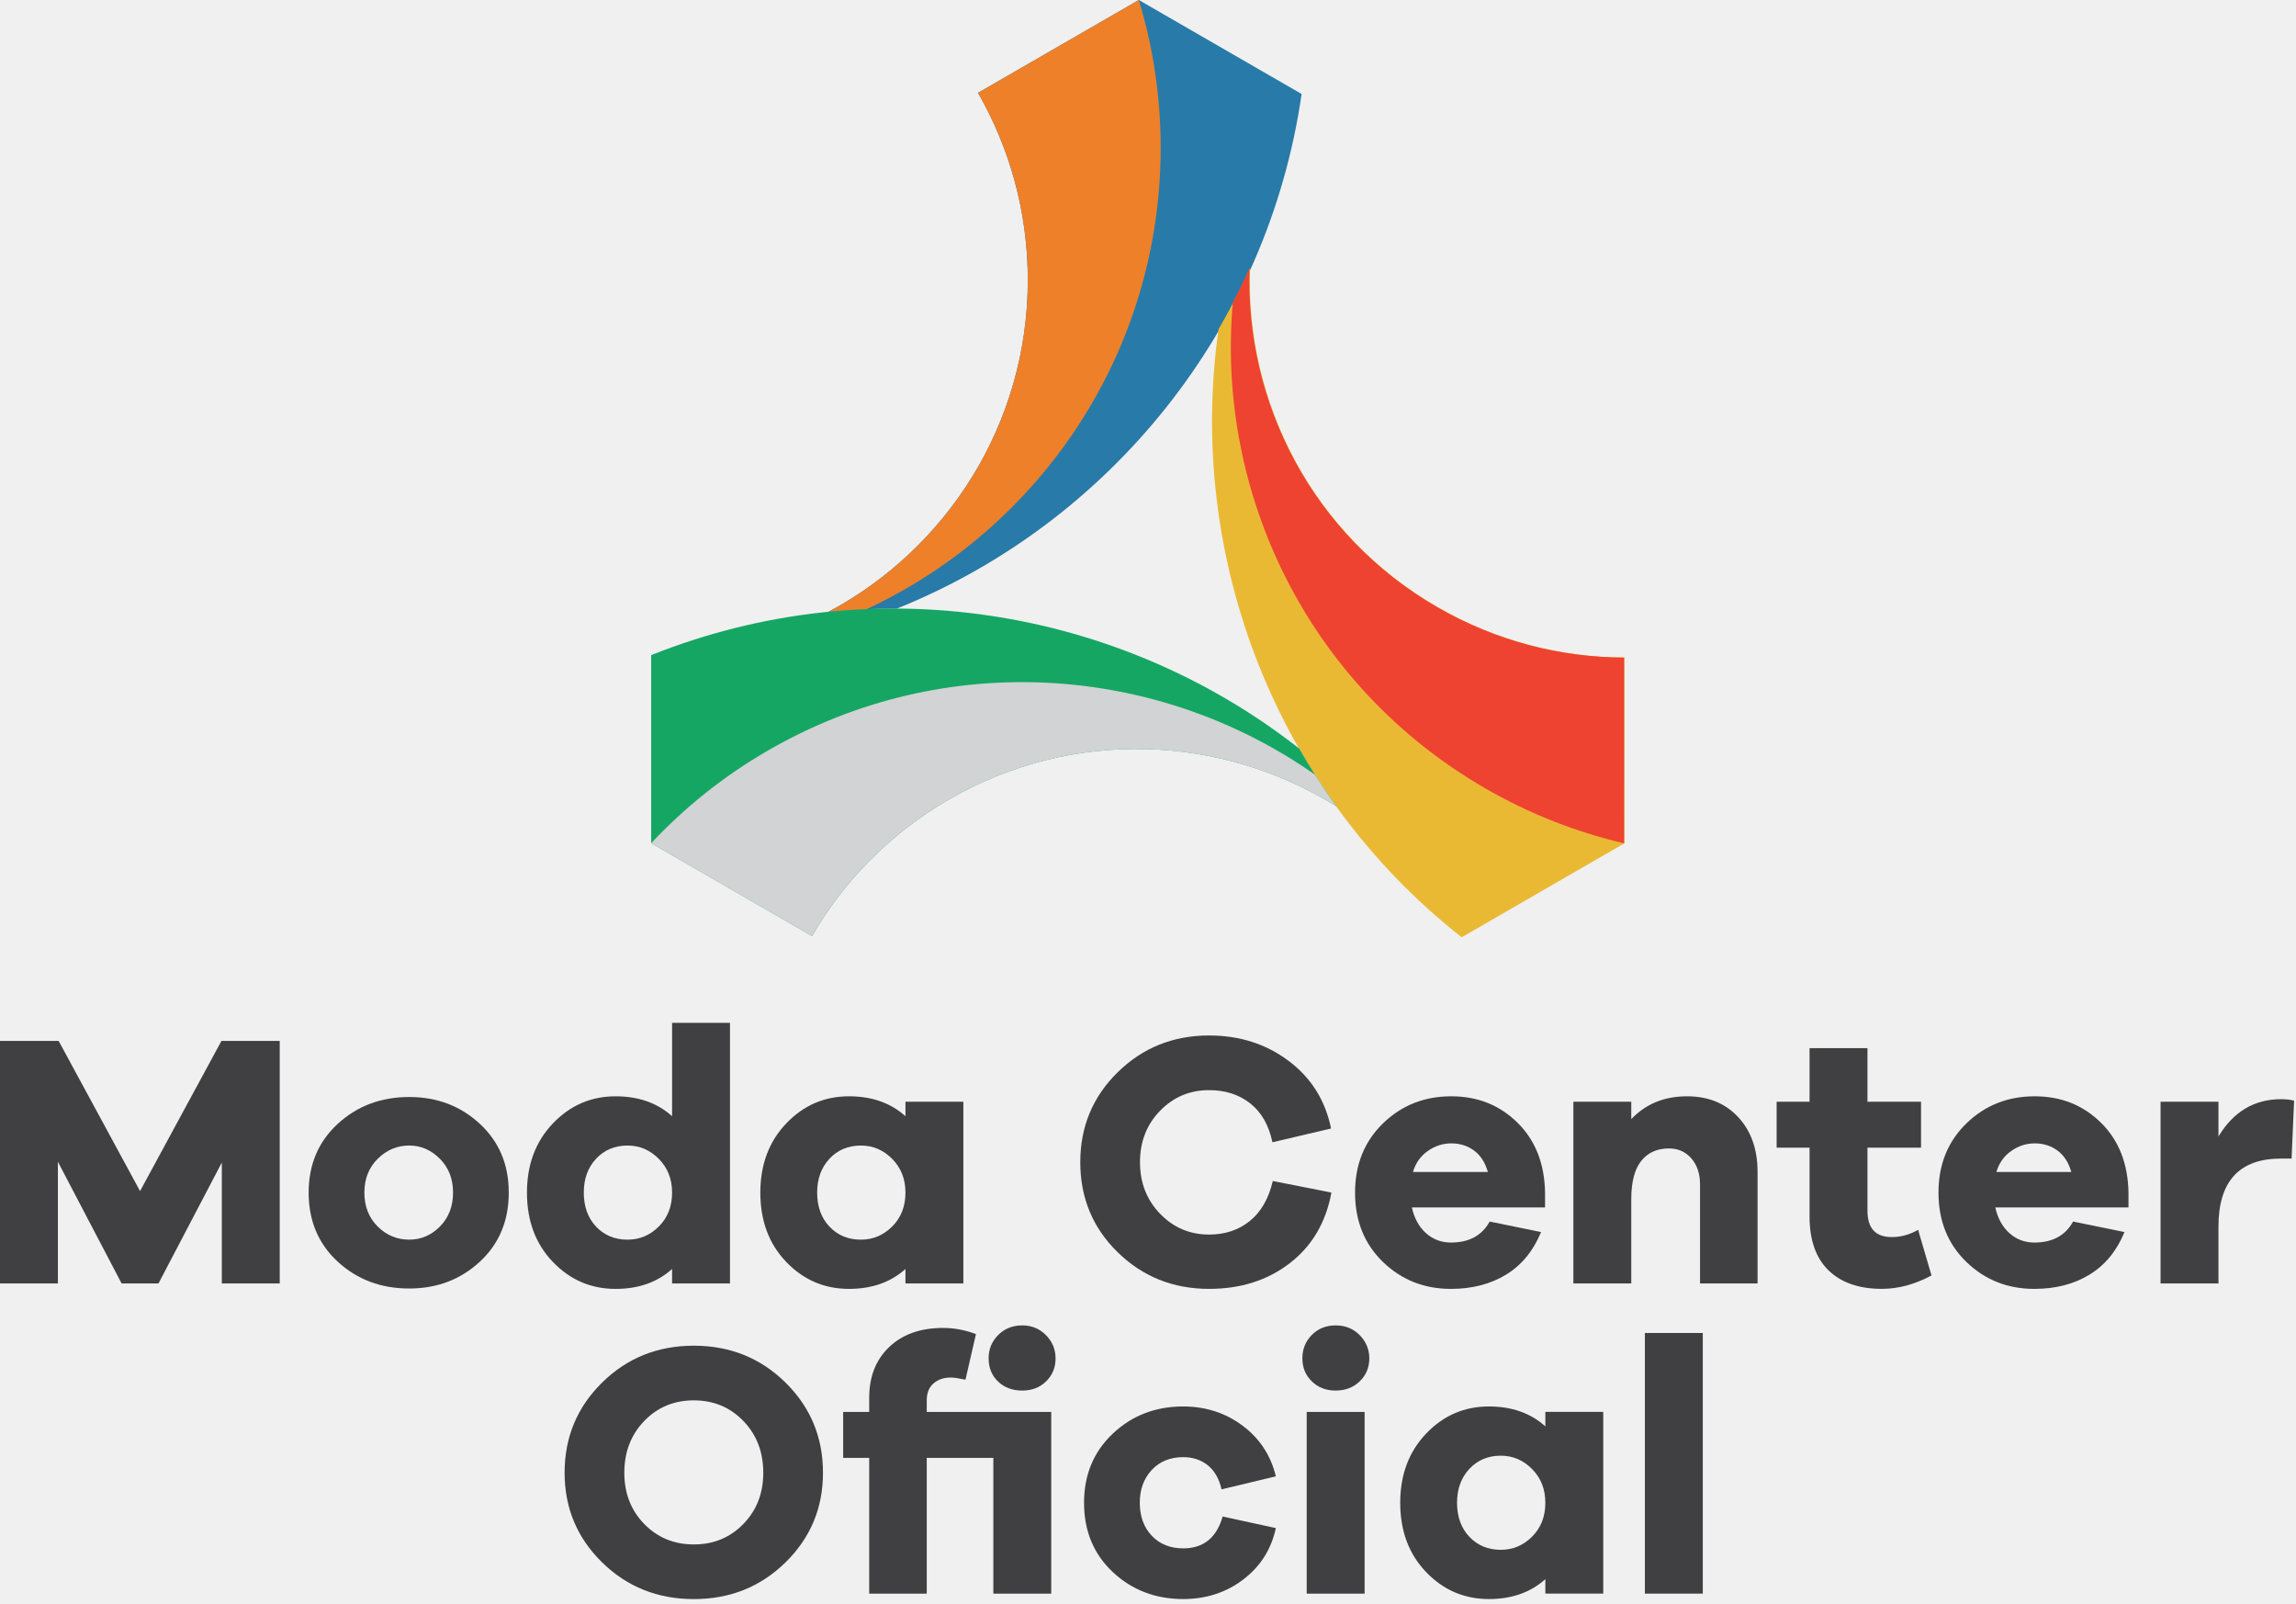
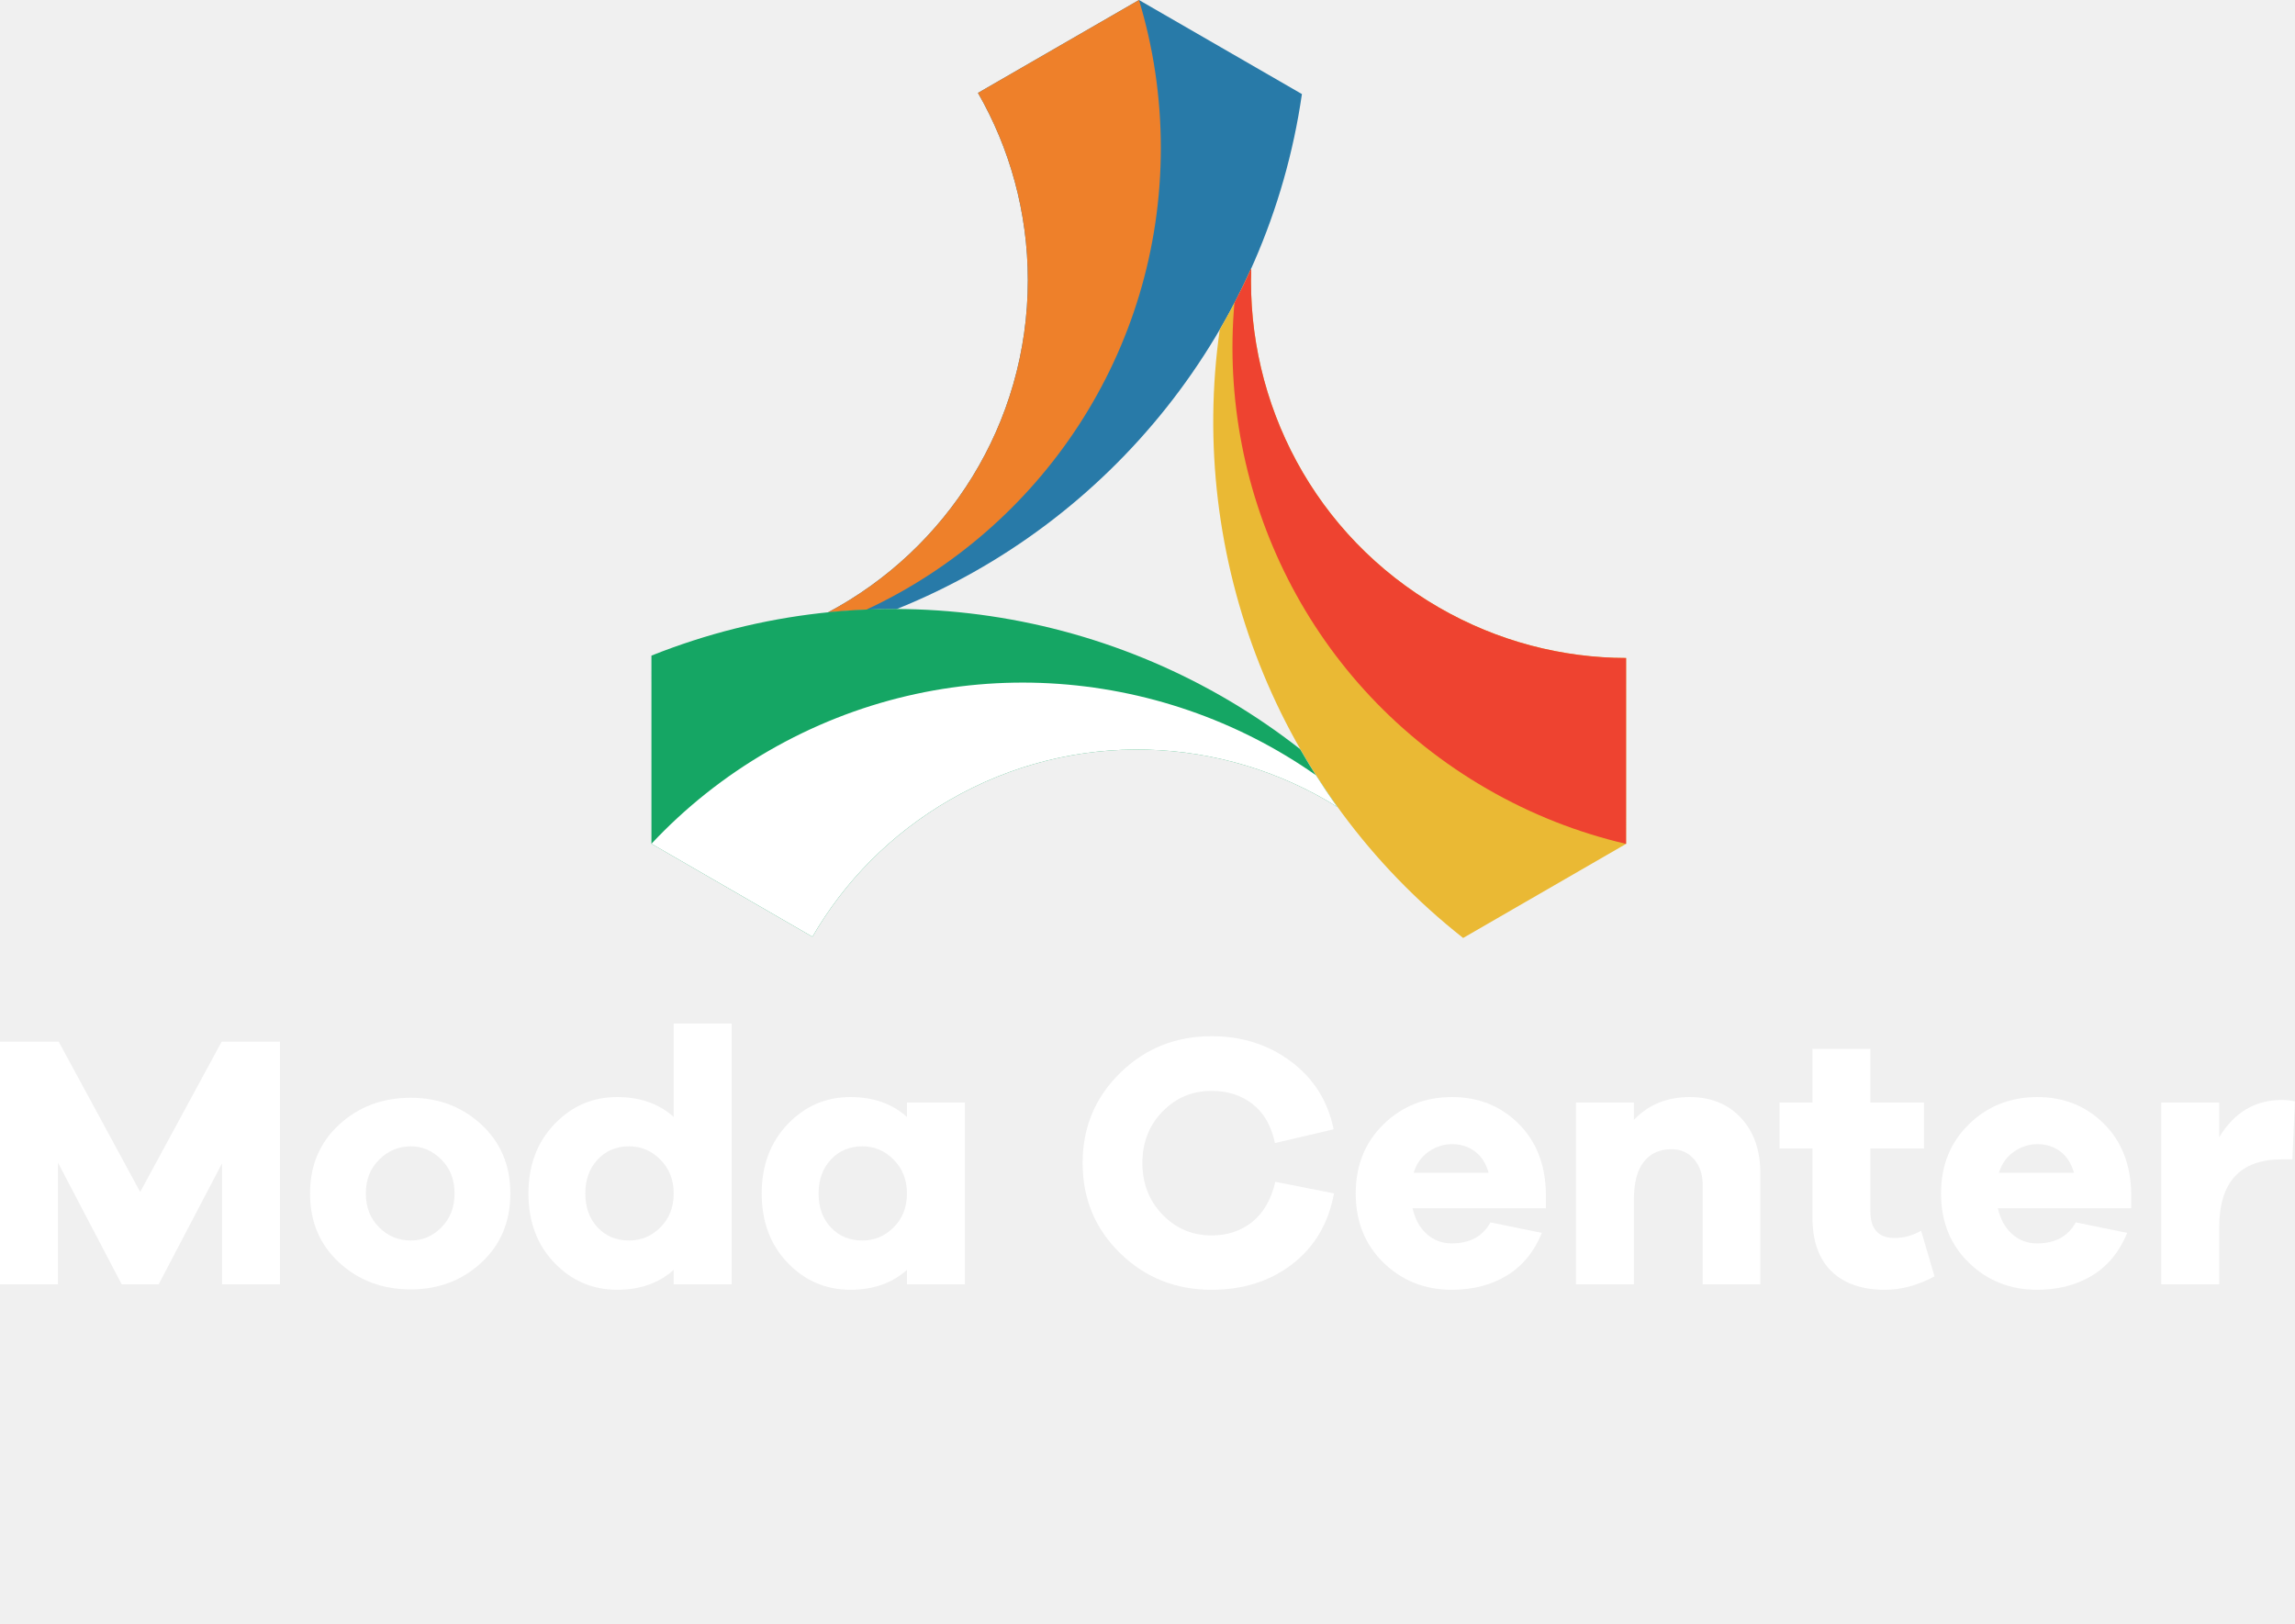
- <svg xmlns="http://www.w3.org/2000/svg" width="212" height="148" viewBox="0 0 212 148" fill="none">
-   <path d="M25.829 118.469H20.482V107.309L14.635 118.469H11.227L5.346 107.242V118.469H0V96.082H5.413L12.931 109.948L20.449 96.082H25.829V118.469Z" fill="#403F41" />
-   <path d="M40.629 113.208C41.43 112.395 41.832 111.353 41.832 110.084C41.832 108.814 41.425 107.772 40.612 106.959C39.799 106.147 38.857 105.74 37.788 105.74C36.674 105.74 35.705 106.147 34.881 106.959C34.057 107.772 33.645 108.814 33.645 110.084C33.645 111.353 34.051 112.395 34.865 113.208C35.678 114.021 36.652 114.428 37.788 114.428C38.88 114.428 39.827 114.021 40.629 113.208ZM44.304 103.735C46.086 105.384 46.977 107.5 46.977 110.084C46.977 112.69 46.086 114.817 44.304 116.466C42.522 118.114 40.35 118.938 37.788 118.938C35.182 118.938 32.982 118.114 31.189 116.466C29.396 114.817 28.499 112.69 28.499 110.084C28.499 107.5 29.396 105.384 31.189 103.735C32.982 102.087 35.182 101.262 37.788 101.262C40.35 101.262 42.522 102.087 44.304 103.735Z" fill="#403F41" />
-   <path d="M60.837 113.21C61.65 112.397 62.057 111.355 62.057 110.086C62.057 108.838 61.65 107.802 60.837 106.978C60.024 106.154 59.06 105.742 57.947 105.742C56.766 105.742 55.797 106.148 55.039 106.961C54.282 107.774 53.904 108.816 53.904 110.086C53.904 111.378 54.282 112.425 55.039 113.227C55.797 114.028 56.766 114.43 57.947 114.43C59.06 114.43 60.024 114.023 60.837 113.21ZM67.403 118.473H62.057V117.136C60.698 118.361 58.96 118.974 56.844 118.974C54.572 118.974 52.639 118.144 51.047 116.484C49.454 114.825 48.657 112.692 48.657 110.086C48.657 107.502 49.454 105.374 51.047 103.703C52.639 102.033 54.572 101.198 56.844 101.198C58.96 101.198 60.698 101.81 62.057 103.035V94.415H67.403V118.473Z" fill="#403F41" />
-   <path d="M82.385 113.21C83.198 112.397 83.605 111.355 83.605 110.085C83.605 108.838 83.198 107.802 82.385 106.978C81.572 106.154 80.608 105.742 79.494 105.742C78.314 105.742 77.345 106.148 76.587 106.961C75.83 107.774 75.451 108.815 75.451 110.085C75.451 111.378 75.83 112.424 76.587 113.226C77.345 114.028 78.314 114.429 79.494 114.429C80.608 114.429 81.572 114.022 82.385 113.21ZM88.95 118.472H83.605V117.135C82.246 118.361 80.508 118.973 78.392 118.973C76.119 118.973 74.187 118.144 72.595 116.484C71.002 114.824 70.205 112.692 70.205 110.085C70.205 107.501 71.002 105.374 72.595 103.703C74.187 102.032 76.119 101.197 78.392 101.197C80.508 101.197 82.246 101.81 83.605 103.035V101.699H88.95V118.472Z" fill="#403F41" />
-   <path d="M122.936 110.083C122.424 112.845 121.143 115.018 119.094 116.599C117.044 118.181 114.56 118.972 111.642 118.972C108.323 118.972 105.511 117.847 103.205 115.597C100.9 113.347 99.747 110.573 99.747 107.277C99.747 104.002 100.9 101.234 103.205 98.974C105.511 96.713 108.323 95.582 111.642 95.582C114.449 95.582 116.894 96.362 118.977 97.921C121.06 99.48 122.368 101.563 122.903 104.169L117.49 105.439C117.156 103.857 116.471 102.66 115.435 101.847C114.399 101.034 113.135 100.627 111.642 100.627C109.86 100.627 108.351 101.262 107.115 102.532C105.878 103.801 105.26 105.383 105.26 107.277C105.26 109.17 105.878 110.757 107.115 112.038C108.351 113.319 109.86 113.959 111.642 113.959C113.113 113.959 114.366 113.542 115.401 112.707C116.437 111.871 117.144 110.64 117.523 109.014L122.936 110.083Z" fill="#403F41" />
-   <path d="M131.835 106.243C131.166 106.71 130.71 107.357 130.465 108.181H137.381C137.136 107.312 136.713 106.655 136.112 106.209C135.51 105.764 134.808 105.541 134.006 105.541C133.227 105.541 132.503 105.775 131.835 106.243ZM142.661 111.455H130.364C130.587 112.458 131.021 113.248 131.667 113.828C132.314 114.407 133.082 114.696 133.973 114.696C135.644 114.696 136.836 114.05 137.548 112.758L142.293 113.727C141.58 115.465 140.505 116.774 139.068 117.654C137.632 118.534 135.933 118.973 133.973 118.973C131.5 118.973 129.406 118.144 127.691 116.484C125.976 114.824 125.118 112.691 125.118 110.085C125.118 107.501 125.976 105.374 127.691 103.703C129.406 102.032 131.511 101.197 134.006 101.197C136.434 101.197 138.473 102.01 140.121 103.636C141.77 105.263 142.616 107.412 142.661 110.085V111.455Z" fill="#403F41" />
-   <path d="M160.496 103.119C161.688 104.4 162.284 106.087 162.284 108.181V118.472H156.971V109.317C156.971 108.337 156.704 107.54 156.169 106.928C155.635 106.315 154.944 106.009 154.098 106.009C153.006 106.009 152.154 106.393 151.541 107.162C150.929 107.93 150.622 109.106 150.622 110.687V118.472H145.276V101.699H150.622V103.303C151.959 101.899 153.674 101.197 155.768 101.197C157.729 101.197 159.305 101.838 160.496 103.119Z" fill="#403F41" />
-   <path d="M178.345 117.734C176.808 118.558 175.282 118.97 173.767 118.97C171.651 118.97 170.008 118.402 168.839 117.266C167.669 116.13 167.084 114.47 167.084 112.287V105.938H164.044V101.695H167.084V96.75H172.431V101.695H177.376V105.938H172.431V111.752C172.431 113.379 173.177 114.191 174.669 114.191C175.516 114.191 176.329 113.969 177.108 113.523L178.345 117.734Z" fill="#403F41" />
-   <path d="M185.706 106.243C185.037 106.71 184.581 107.357 184.336 108.181H191.252C191.007 107.312 190.584 106.655 189.983 106.209C189.381 105.764 188.679 105.541 187.877 105.541C187.098 105.541 186.374 105.775 185.706 106.243ZM196.532 111.455H184.236C184.458 112.458 184.893 113.248 185.538 113.828C186.185 114.407 186.953 114.696 187.844 114.696C189.515 114.696 190.707 114.05 191.419 112.758L196.164 113.727C195.451 115.465 194.376 116.774 192.939 117.654C191.503 118.534 189.804 118.973 187.844 118.973C185.371 118.973 183.277 118.144 181.562 116.484C179.847 114.824 178.989 112.691 178.989 110.085C178.989 107.501 179.847 105.374 181.562 103.703C183.277 102.032 185.383 101.197 187.877 101.197C190.306 101.197 192.344 102.01 193.992 103.636C195.641 105.263 196.487 107.412 196.532 110.085V111.455Z" fill="#403F41" />
-   <path d="M211.825 101.597L211.591 106.944H210.621C206.768 106.944 204.841 109.037 204.841 113.225V118.471H199.495V101.697H204.841V104.905C206.222 102.611 208.149 101.463 210.621 101.463C211.067 101.463 211.468 101.508 211.825 101.597Z" fill="#403F41" />
-   <path d="M68.639 140.673C69.864 139.415 70.477 137.839 70.477 135.946C70.477 134.03 69.864 132.437 68.639 131.168C67.414 129.898 65.888 129.263 64.061 129.263C62.235 129.263 60.709 129.898 59.484 131.168C58.259 132.437 57.646 134.03 57.646 135.946C57.646 137.839 58.259 139.415 59.484 140.673C60.709 141.932 62.235 142.562 64.061 142.562C65.888 142.562 67.414 141.932 68.639 140.673ZM72.532 127.626C74.838 129.898 75.99 132.671 75.99 135.946C75.99 139.198 74.838 141.955 72.532 144.216C70.227 146.477 67.403 147.607 64.061 147.607C60.72 147.607 57.897 146.477 55.591 144.216C53.286 141.955 52.133 139.198 52.133 135.946C52.133 132.671 53.286 129.898 55.591 127.626C57.897 125.354 60.72 124.217 64.061 124.217C67.403 124.217 70.227 125.354 72.532 127.626Z" fill="#403F41" />
-   <path d="M92.153 127.523C91.573 126.966 91.284 126.253 91.284 125.385C91.284 124.538 91.579 123.82 92.169 123.229C92.76 122.639 93.501 122.344 94.391 122.344C95.26 122.344 95.99 122.645 96.58 123.246C97.171 123.847 97.465 124.56 97.465 125.385C97.465 126.231 97.176 126.938 96.597 127.506C96.018 128.074 95.282 128.358 94.391 128.358C93.478 128.358 92.732 128.08 92.153 127.523ZM97.064 147.103H91.719V134.573H85.57V147.103H80.257V134.573H77.852V130.33H80.257V129.027C80.257 127.067 80.875 125.501 82.112 124.332C83.348 123.162 85.002 122.578 87.074 122.578C88.098 122.578 89.112 122.767 90.114 123.146L89.146 127.356C88.522 127.222 88.076 127.155 87.809 127.155C87.141 127.155 86.6 127.339 86.188 127.707C85.776 128.074 85.57 128.592 85.57 129.261V130.33H97.064V147.103Z" fill="#403F41" />
-   <path d="M112.892 139.985L117.804 141.054C117.381 143.014 116.378 144.596 114.797 145.798C113.215 147.002 111.367 147.603 109.25 147.603C106.689 147.603 104.522 146.773 102.751 145.114C100.98 143.454 100.095 141.321 100.095 138.715C100.095 136.131 100.98 134.004 102.751 132.333C104.522 130.662 106.689 129.827 109.25 129.827C111.322 129.827 113.149 130.417 114.73 131.598C116.312 132.778 117.336 134.338 117.804 136.276L112.792 137.478C112.569 136.498 112.146 135.758 111.523 135.257C110.899 134.755 110.141 134.505 109.25 134.505C108.047 134.505 107.079 134.9 106.343 135.691C105.608 136.482 105.241 137.49 105.241 138.715C105.241 139.962 105.608 140.976 106.343 141.755C107.079 142.535 108.047 142.925 109.25 142.925C111.122 142.925 112.335 141.945 112.892 139.985Z" fill="#403F41" />
-   <path d="M120.654 130.33H126V147.103H120.654V130.33ZM125.549 123.246C126.139 123.848 126.434 124.56 126.434 125.385C126.434 126.231 126.139 126.938 125.549 127.506C124.958 128.075 124.218 128.358 123.327 128.358C122.436 128.358 121.701 128.075 121.122 127.506C120.542 126.938 120.253 126.231 120.253 125.385C120.253 124.538 120.542 123.82 121.122 123.229C121.701 122.639 122.436 122.344 123.327 122.344C124.218 122.344 124.958 122.645 125.549 123.246Z" fill="#403F41" />
-   <path d="M141.469 141.839C142.282 141.026 142.689 139.985 142.689 138.715C142.689 137.468 142.282 136.432 141.469 135.607C140.656 134.783 139.692 134.371 138.578 134.371C137.398 134.371 136.429 134.778 135.671 135.591C134.914 136.404 134.535 137.445 134.535 138.715C134.535 140.007 134.914 141.054 135.671 141.856C136.429 142.658 137.398 143.059 138.578 143.059C139.692 143.059 140.656 142.652 141.469 141.839ZM148.034 147.102H142.689V145.765C141.33 146.991 139.592 147.603 137.476 147.603C135.203 147.603 133.271 146.773 131.679 145.114C130.086 143.454 129.289 141.321 129.289 138.715C129.289 136.131 130.086 134.004 131.679 132.333C133.271 130.662 135.203 129.827 137.476 129.827C139.592 129.827 141.33 130.439 142.689 131.665V130.328H148.034V147.102Z" fill="#403F41" />
-   <path d="M157.226 123.044H151.88V147.102H157.226V123.044Z" fill="#403F41" />
-   <path d="M76.461 56.492C78.575 56.277 80.69 56.175 82.801 56.183C102.485 48.271 117.059 30.326 120.184 8.676L105.152 0L90.302 8.571C93.224 13.657 94.9 19.559 94.9 25.848C94.9 39.13 87.428 50.662 76.461 56.492Z" fill="#287AA8" />
-   <path d="M107.17 13.644C107.17 8.899 106.463 4.319 105.155 0.002L105.152 0L90.302 8.571C93.224 13.657 94.9 19.559 94.9 25.848C94.9 39.13 87.428 50.662 76.461 56.492C77.638 56.372 78.816 56.291 79.992 56.241C96.042 48.776 107.17 32.511 107.17 13.644Z" fill="#EE802A" />
-   <path d="M115.417 24.747C114.546 26.685 113.576 28.568 112.514 30.391C109.524 51.394 117.778 72.989 134.964 86.52L149.994 77.84L149.996 60.694C144.131 60.682 138.182 59.182 132.736 56.038C121.233 49.397 114.982 37.159 115.417 24.747Z" fill="#EAB934" />
-   <path d="M137.133 72.766C141.243 75.139 145.562 76.816 149.955 77.842L149.958 77.84L149.96 60.694C144.095 60.682 138.146 59.182 132.699 56.038C121.197 49.397 114.945 37.159 115.38 24.747C114.895 25.826 114.377 26.886 113.831 27.931C112.272 45.563 120.794 63.332 137.133 72.766Z" fill="#EE4330" />
-   <path d="M123.397 74.432C122.154 72.709 121.008 70.928 119.96 69.096C103.266 56.005 80.438 52.356 60.126 60.474L60.128 77.831L74.976 86.406C77.919 81.332 82.193 76.93 87.639 73.785C99.141 67.144 112.865 67.849 123.397 74.432Z" fill="#15A664" />
-   <path d="M70.933 69.264C66.823 71.637 63.211 74.539 60.126 77.831V77.834L74.974 86.409C77.917 81.336 82.19 76.933 87.636 73.789C99.139 67.147 112.863 67.853 123.395 74.435C122.703 73.476 122.044 72.496 121.412 71.502C106.922 61.336 87.272 59.831 70.933 69.264Z" fill="#D1D3D4" />
+ <svg xmlns="http://www.w3.org/2000/svg" width="100%" height="100%" viewBox="0 0 3508 2481" version="1.1" xml:space="preserve" style="fill-rule:evenodd;clip-rule:evenodd;stroke-linejoin:round;stroke-miterlimit:2;">
+   <g id="Page-2" transform="matrix(4.16667,0,0,4.16667,0,0)">
+     <rect x="0" y="0" width="841.89" height="595.276" style="fill:none;" />
+     <clipPath id="_clip1">
+       <rect x="0" y="0" width="841.89" height="595.276" />
+     </clipPath>
+     <g clip-path="url(#_clip1)">
+       <g id="Camada-1">
+         <g transform="matrix(1.56375,0,0,1.56375,102.718,382.11)">
+           <path d="M0,56.934L-13.597,56.934L-13.597,28.552L-28.467,56.934L-37.135,56.934L-52.091,28.382L-52.091,56.934L-65.687,56.934L-65.687,0L-51.921,0L-32.801,35.265L-13.682,0L0,0L0,56.934Z" style="fill:white;fill-rule:nonzero;" />
+         </g>
+         <g transform="matrix(1.56375,0,0,1.56375,161.976,425.495)">
+           <path d="M0,15.806C2.039,13.739 3.06,11.09 3.06,7.861C3.06,4.631 2.025,1.983 -0.042,-0.085C-2.11,-2.152 -4.504,-3.186 -7.223,-3.186C-10.056,-3.186 -12.52,-2.152 -14.616,-0.085C-16.712,1.983 -17.76,4.631 -17.76,7.861C-17.76,11.09 -16.727,13.739 -14.658,15.806C-12.591,17.873 -10.112,18.908 -7.223,18.908C-4.447,18.908 -2.039,17.873 0,15.806M9.348,-8.285C13.88,-4.092 16.146,1.289 16.146,7.861C16.146,14.489 13.88,19.899 9.348,24.091C4.815,28.284 -0.708,30.379 -7.223,30.379C-13.851,30.379 -19.445,28.284 -24.006,24.091C-28.566,19.899 -30.847,14.489 -30.847,7.861C-30.847,1.289 -28.566,-4.092 -24.006,-8.285C-19.445,-12.477 -13.851,-14.573 -7.223,-14.573C-0.708,-14.573 4.815,-12.477 9.348,-8.285" style="fill:white;fill-rule:nonzero;" />
+         </g>
+         <g transform="matrix(1.56375,0,0,1.56375,242.298,398.387)">
+           <path d="M0,33.141C2.067,31.074 3.102,28.425 3.102,25.196C3.102,22.023 2.067,19.389 0,17.293C-2.068,15.197 -4.519,14.149 -7.351,14.149C-10.354,14.149 -12.817,15.183 -14.744,17.25C-16.67,19.318 -17.633,21.966 -17.633,25.196C-17.633,28.482 -16.67,31.144 -14.744,33.184C-12.817,35.223 -10.354,36.243 -7.351,36.243C-4.519,36.243 -2.068,35.208 0,33.141M16.697,46.525L3.102,46.525L3.102,43.125C-0.354,46.242 -4.773,47.799 -10.155,47.799C-15.934,47.799 -20.848,45.689 -24.898,41.469C-28.949,37.248 -30.975,31.824 -30.975,25.196C-30.975,18.624 -28.949,13.214 -24.898,8.965C-20.848,4.716 -15.934,2.592 -10.155,2.592C-4.773,2.592 -0.354,4.15 3.102,7.266L3.102,-14.658L16.697,-14.658L16.697,46.525Z" style="fill:white;fill-rule:nonzero;" />
+         </g>
+         <g transform="matrix(1.56375,0,0,1.56375,327.869,425.362)">
+           <path d="M0,15.891C2.067,13.824 3.102,11.175 3.102,7.946C3.102,4.773 2.067,2.139 0,0.043C-2.068,-2.053 -4.519,-3.101 -7.351,-3.101C-10.354,-3.101 -12.817,-2.067 -14.744,0C-16.67,2.068 -17.633,4.716 -17.633,7.946C-17.633,11.232 -16.67,13.894 -14.744,15.934C-12.817,17.973 -10.354,18.993 -7.351,18.993C-4.519,18.993 -2.068,17.958 0,15.891M16.697,29.275L3.102,29.275L3.102,25.875C-0.354,28.992 -4.773,30.549 -10.155,30.549C-15.934,30.549 -20.848,28.439 -24.898,24.219C-28.949,19.998 -30.975,14.574 -30.975,7.946C-30.975,1.374 -28.949,-4.036 -24.898,-8.285C-20.848,-12.534 -15.934,-14.658 -10.155,-14.658C-4.773,-14.658 -0.354,-13.1 3.102,-9.984L3.102,-13.383L16.697,-13.383L16.697,29.275Z" style="fill:white;fill-rule:nonzero;" />
+         </g>
+         <g transform="matrix(1.56375,0,0,1.56375,489.378,415.465)">
+           <path d="M0,14.275C-1.303,21.299 -4.561,26.823 -9.771,30.845C-14.983,34.868 -21.301,36.879 -28.722,36.879C-37.162,36.879 -44.314,34.018 -50.178,28.296C-56.041,22.575 -58.973,15.521 -58.973,7.137C-58.973,-1.191 -56.041,-8.23 -50.178,-13.979C-44.314,-19.729 -37.162,-22.604 -28.722,-22.604C-21.584,-22.604 -15.366,-20.621 -10.069,-16.656C-4.772,-12.691 -1.444,-7.394 -0.085,-0.766L-13.851,2.463C-14.7,-1.559 -16.442,-4.604 -19.077,-6.671C-21.711,-8.74 -24.926,-9.773 -28.722,-9.773C-33.254,-9.773 -37.092,-8.159 -40.236,-4.929C-43.38,-1.701 -44.952,2.322 -44.952,7.137C-44.952,11.953 -43.38,15.989 -40.236,19.246C-37.092,22.504 -33.254,24.132 -28.722,24.132C-24.982,24.132 -21.796,23.07 -19.162,20.946C-16.527,18.821 -14.729,15.691 -13.766,11.556L0,14.275Z" style="fill:white;fill-rule:nonzero;" />
+         </g>
+         <g transform="matrix(1.56375,0,0,1.56375,524.054,453.069)">
+           <path d="M0,-19.545C-1.7,-18.356 -2.861,-16.712 -3.484,-14.616L14.105,-14.616C13.482,-16.825 12.406,-18.497 10.877,-19.63C9.347,-20.763 7.562,-21.329 5.523,-21.329C3.54,-21.329 1.699,-20.734 0,-19.545M27.532,-6.288L-3.739,-6.288C-3.173,-3.739 -2.068,-1.728 -0.426,-0.255C1.218,1.218 3.172,1.954 5.438,1.954C9.687,1.954 12.718,0.311 14.53,-2.975L26.597,-0.51C24.784,3.909 22.051,7.237 18.396,9.475C14.743,11.713 10.423,12.831 5.438,12.831C-0.851,12.831 -6.176,10.721 -10.537,6.501C-14.899,2.28 -17.081,-3.145 -17.081,-9.773C-17.081,-16.344 -14.899,-21.754 -10.537,-26.003C-6.176,-30.252 -0.822,-32.376 5.523,-32.376C11.698,-32.376 16.882,-30.309 21.073,-26.173C25.266,-22.037 27.419,-16.57 27.532,-9.773L27.532,-6.288Z" style="fill:white;fill-rule:nonzero;" />
+         </g>
+         <g transform="matrix(1.56375,0,0,1.56375,638.659,463.5)">
+           <path d="M0,-34.161C3.03,-30.903 4.546,-26.612 4.546,-21.287L4.546,4.886L-8.966,4.886L-8.966,-18.397C-8.966,-20.89 -9.646,-22.916 -11.005,-24.473C-12.364,-26.031 -14.121,-26.81 -16.273,-26.81C-19.049,-26.81 -21.216,-25.833 -22.774,-23.879C-24.332,-21.924 -25.111,-18.935 -25.111,-14.914L-25.111,4.886L-38.707,4.886L-38.707,-37.772L-25.111,-37.772L-25.111,-33.693C-21.712,-37.263 -17.35,-39.047 -12.024,-39.047C-7.039,-39.047 -3.031,-37.418 0,-34.161" style="fill:white;fill-rule:nonzero;" />
+         </g>
+         <g transform="matrix(1.56375,0,0,1.56375,709.68,389.685)">
+           <path d="M0,50.221C-3.909,52.317 -7.79,53.365 -11.642,53.365C-17.023,53.365 -21.202,51.92 -24.176,49.031C-27.15,46.142 -28.638,41.921 -28.638,36.369L-28.638,20.224L-36.37,20.224L-36.37,9.432L-28.638,9.432L-28.638,-3.144L-15.041,-3.144L-15.041,9.432L-2.465,9.432L-2.465,20.224L-15.041,20.224L-15.041,35.01C-15.041,39.146 -13.144,41.213 -9.348,41.213C-7.195,41.213 -5.127,40.647 -3.145,39.514L0,50.221Z" style="fill:white;fill-rule:nonzero;" />
+         </g>
+         <g transform="matrix(1.56375,0,0,1.56375,738.779,453.069)">
+           <path d="M0,-19.545C-1.7,-18.356 -2.861,-16.712 -3.484,-14.616L14.105,-14.616C13.482,-16.825 12.406,-18.497 10.877,-19.63C9.347,-20.763 7.562,-21.329 5.523,-21.329C3.54,-21.329 1.699,-20.734 0,-19.545M27.532,-6.288L-3.739,-6.288C-3.173,-3.739 -2.068,-1.728 -0.426,-0.255C1.218,1.218 3.172,1.954 5.438,1.954C9.687,1.954 12.718,0.311 14.53,-2.975L26.597,-0.51C24.784,3.909 22.051,7.237 18.396,9.475C14.743,11.713 10.423,12.831 5.438,12.831C-0.851,12.831 -6.176,10.721 -10.537,6.501C-14.899,2.28 -17.081,-3.145 -17.081,-9.773C-17.081,-16.344 -14.899,-21.754 -10.537,-26.003C-6.176,-30.252 -0.822,-32.376 5.523,-32.376C11.698,-32.376 16.882,-30.309 21.073,-26.173C25.266,-22.037 27.419,-16.57 27.532,-9.773L27.532,-6.288Z" style="fill:white;fill-rule:nonzero;" />
+         </g>
+         <g transform="matrix(1.56375,0,0,1.56375,841.89,470.609)">
+           <path d="M0,-42.573L-0.595,-28.976L-3.06,-28.976C-12.86,-28.976 -17.761,-23.651 -17.761,-13.001L-17.761,0.34L-31.356,0.34L-31.356,-42.318L-17.761,-42.318L-17.761,-34.16C-14.248,-39.995 -9.348,-42.913 -3.06,-42.913C-1.927,-42.913 -0.906,-42.8 0,-42.573" style="fill:white;fill-rule:nonzero;" />
+         </g>
+         <g transform="matrix(1.56375,0,0,1.56375,303.727,0.00031275)">
+           <path d="M0,143.667C5.376,143.12 10.756,142.862 16.123,142.882C66.182,122.76 103.246,77.123 111.195,22.065L72.966,0L35.199,21.798C42.631,34.731 46.894,49.741 46.894,65.734C46.894,99.513 27.89,128.841 0,143.667" style="fill:rgb(40,122,168);fill-rule:nonzero;" />
+         </g>
+         <g transform="matrix(1.56375,0,0,1.56375,425.852,170.4)">
+           <path d="M0,-74.271C0,-86.338 -1.797,-97.985 -5.125,-108.965L-5.132,-108.969L-42.899,-87.171C-35.467,-74.238 -31.204,-59.228 -31.204,-43.235C-31.204,-9.456 -50.208,19.873 -78.098,34.698C-75.105,34.394 -72.11,34.188 -69.117,34.061C-28.301,15.075 0,-26.29 0,-74.271" style="fill:rgb(238,128,42);fill-rule:nonzero;" />
+         </g>
+         <g transform="matrix(1.56375,0,0,1.56375,459.015,344.082)">
+           <path d="M0,-157.098C-2.214,-152.169 -4.681,-147.38 -7.382,-142.743C-14.985,-89.329 6.006,-34.412 49.713,0L87.936,-22.074L87.942,-65.68C73.026,-65.71 57.896,-69.524 44.045,-77.52C14.792,-94.41 -1.106,-125.532 0,-157.098" style="fill:rgb(234,185,52);fill-rule:nonzero;" />
+         </g>
+         <g transform="matrix(1.56375,0,0,1.56375,545.523,118.604)">
+           <path d="M0,109.212C10.451,115.246 21.435,119.513 32.609,122.12L32.615,122.117L32.621,78.511C17.705,78.48 2.575,74.667 -11.276,66.67C-40.529,49.781 -56.427,18.659 -55.321,-12.908C-56.554,-10.163 -57.873,-7.467 -59.26,-4.811C-63.225,40.03 -41.553,85.221 0,109.212" style="fill:rgb(238,67,48);fill-rule:nonzero;" />
+         </g>
+         <g transform="matrix(1.56375,0,0,1.56375,490.599,255.838)">
+           <path d="M0,25.691C-3.161,21.309 -6.076,16.779 -8.741,12.121C-51.197,-21.171 -109.252,-30.451 -160.908,-9.806L-160.902,34.334L-123.141,56.142C-115.657,43.239 -104.789,32.043 -90.939,24.046C-61.686,7.157 -26.784,8.95 0,25.691" style="fill:rgb(21,166,100);fill-rule:nonzero;" />
+         </g>
+         <g transform="matrix(1.56375,0,0,1.56375,281.965,306.113)">
+           <path d="M0,-19.61C-10.451,-13.576 -19.638,-6.197 -27.483,2.176L-27.483,2.183L10.278,23.991C17.762,11.089 28.63,-0.108 42.48,-8.104C71.733,-24.994 106.635,-23.2 133.419,-6.46C131.659,-8.9 129.983,-11.391 128.376,-13.919C91.526,-39.774 41.553,-43.601 0,-19.61" style="fill:white;fill-rule:nonzero;" />
+         </g>
+       </g>
+     </g>
+   </g>
</svg>
